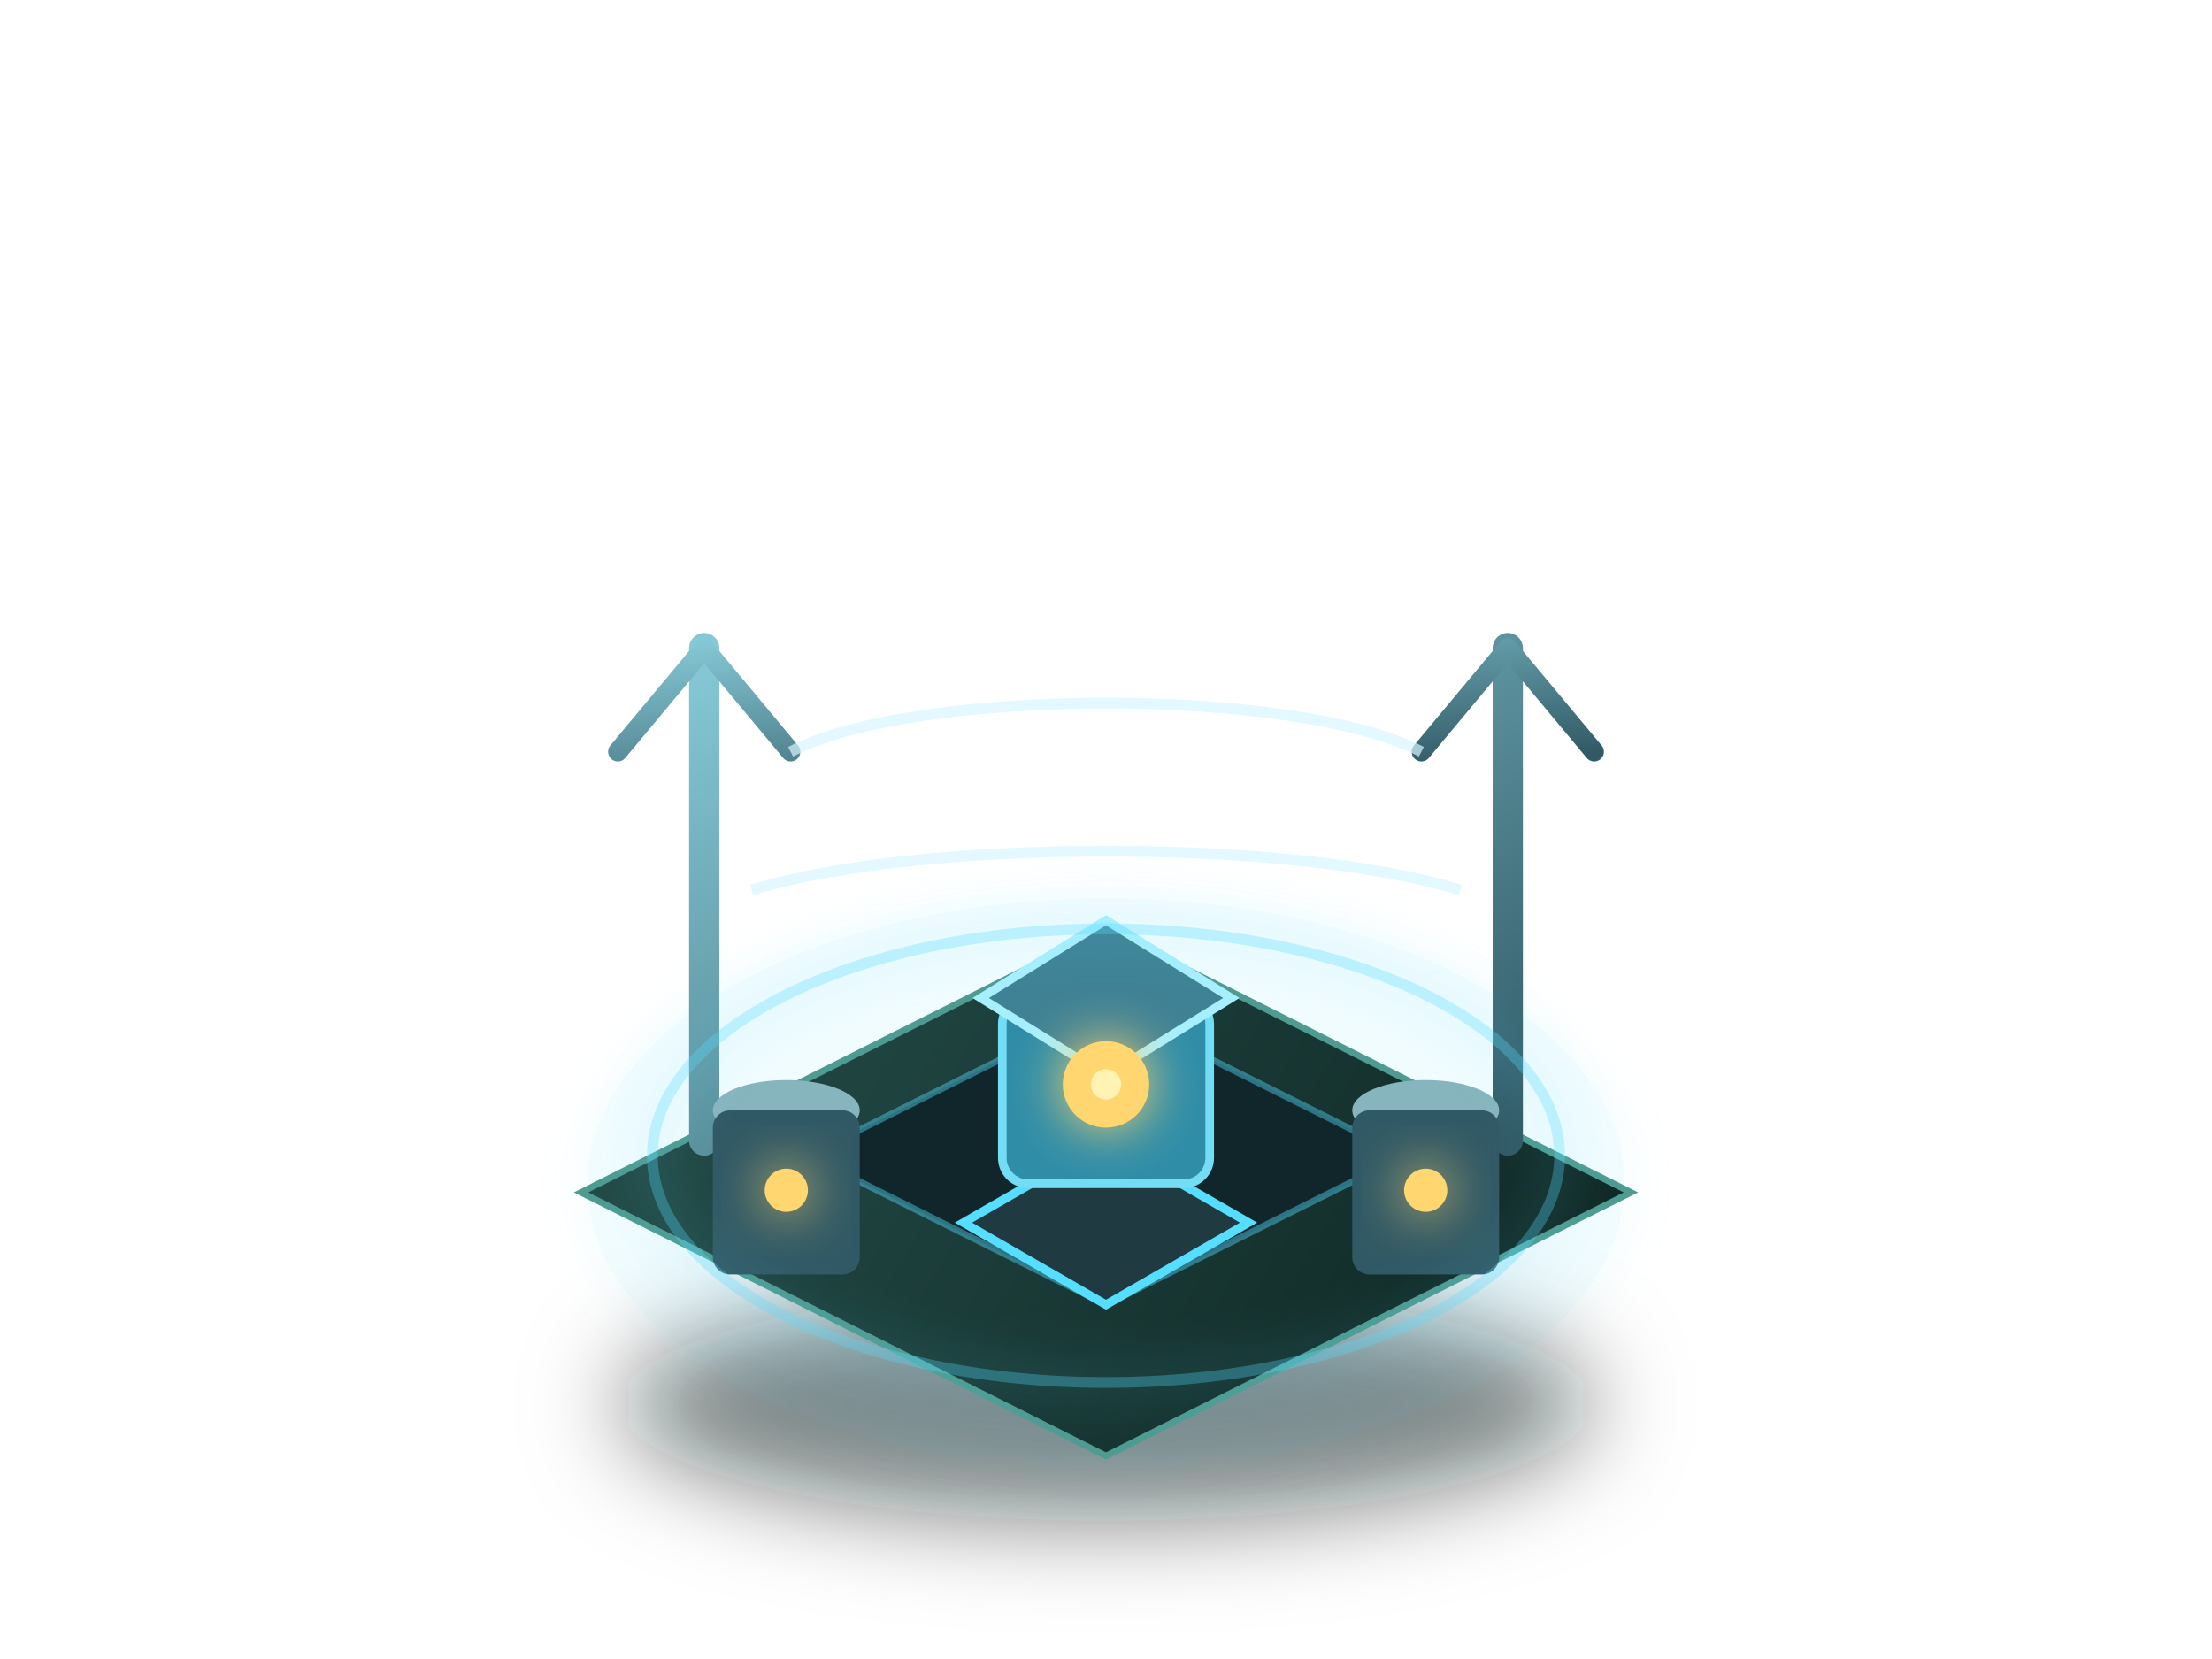
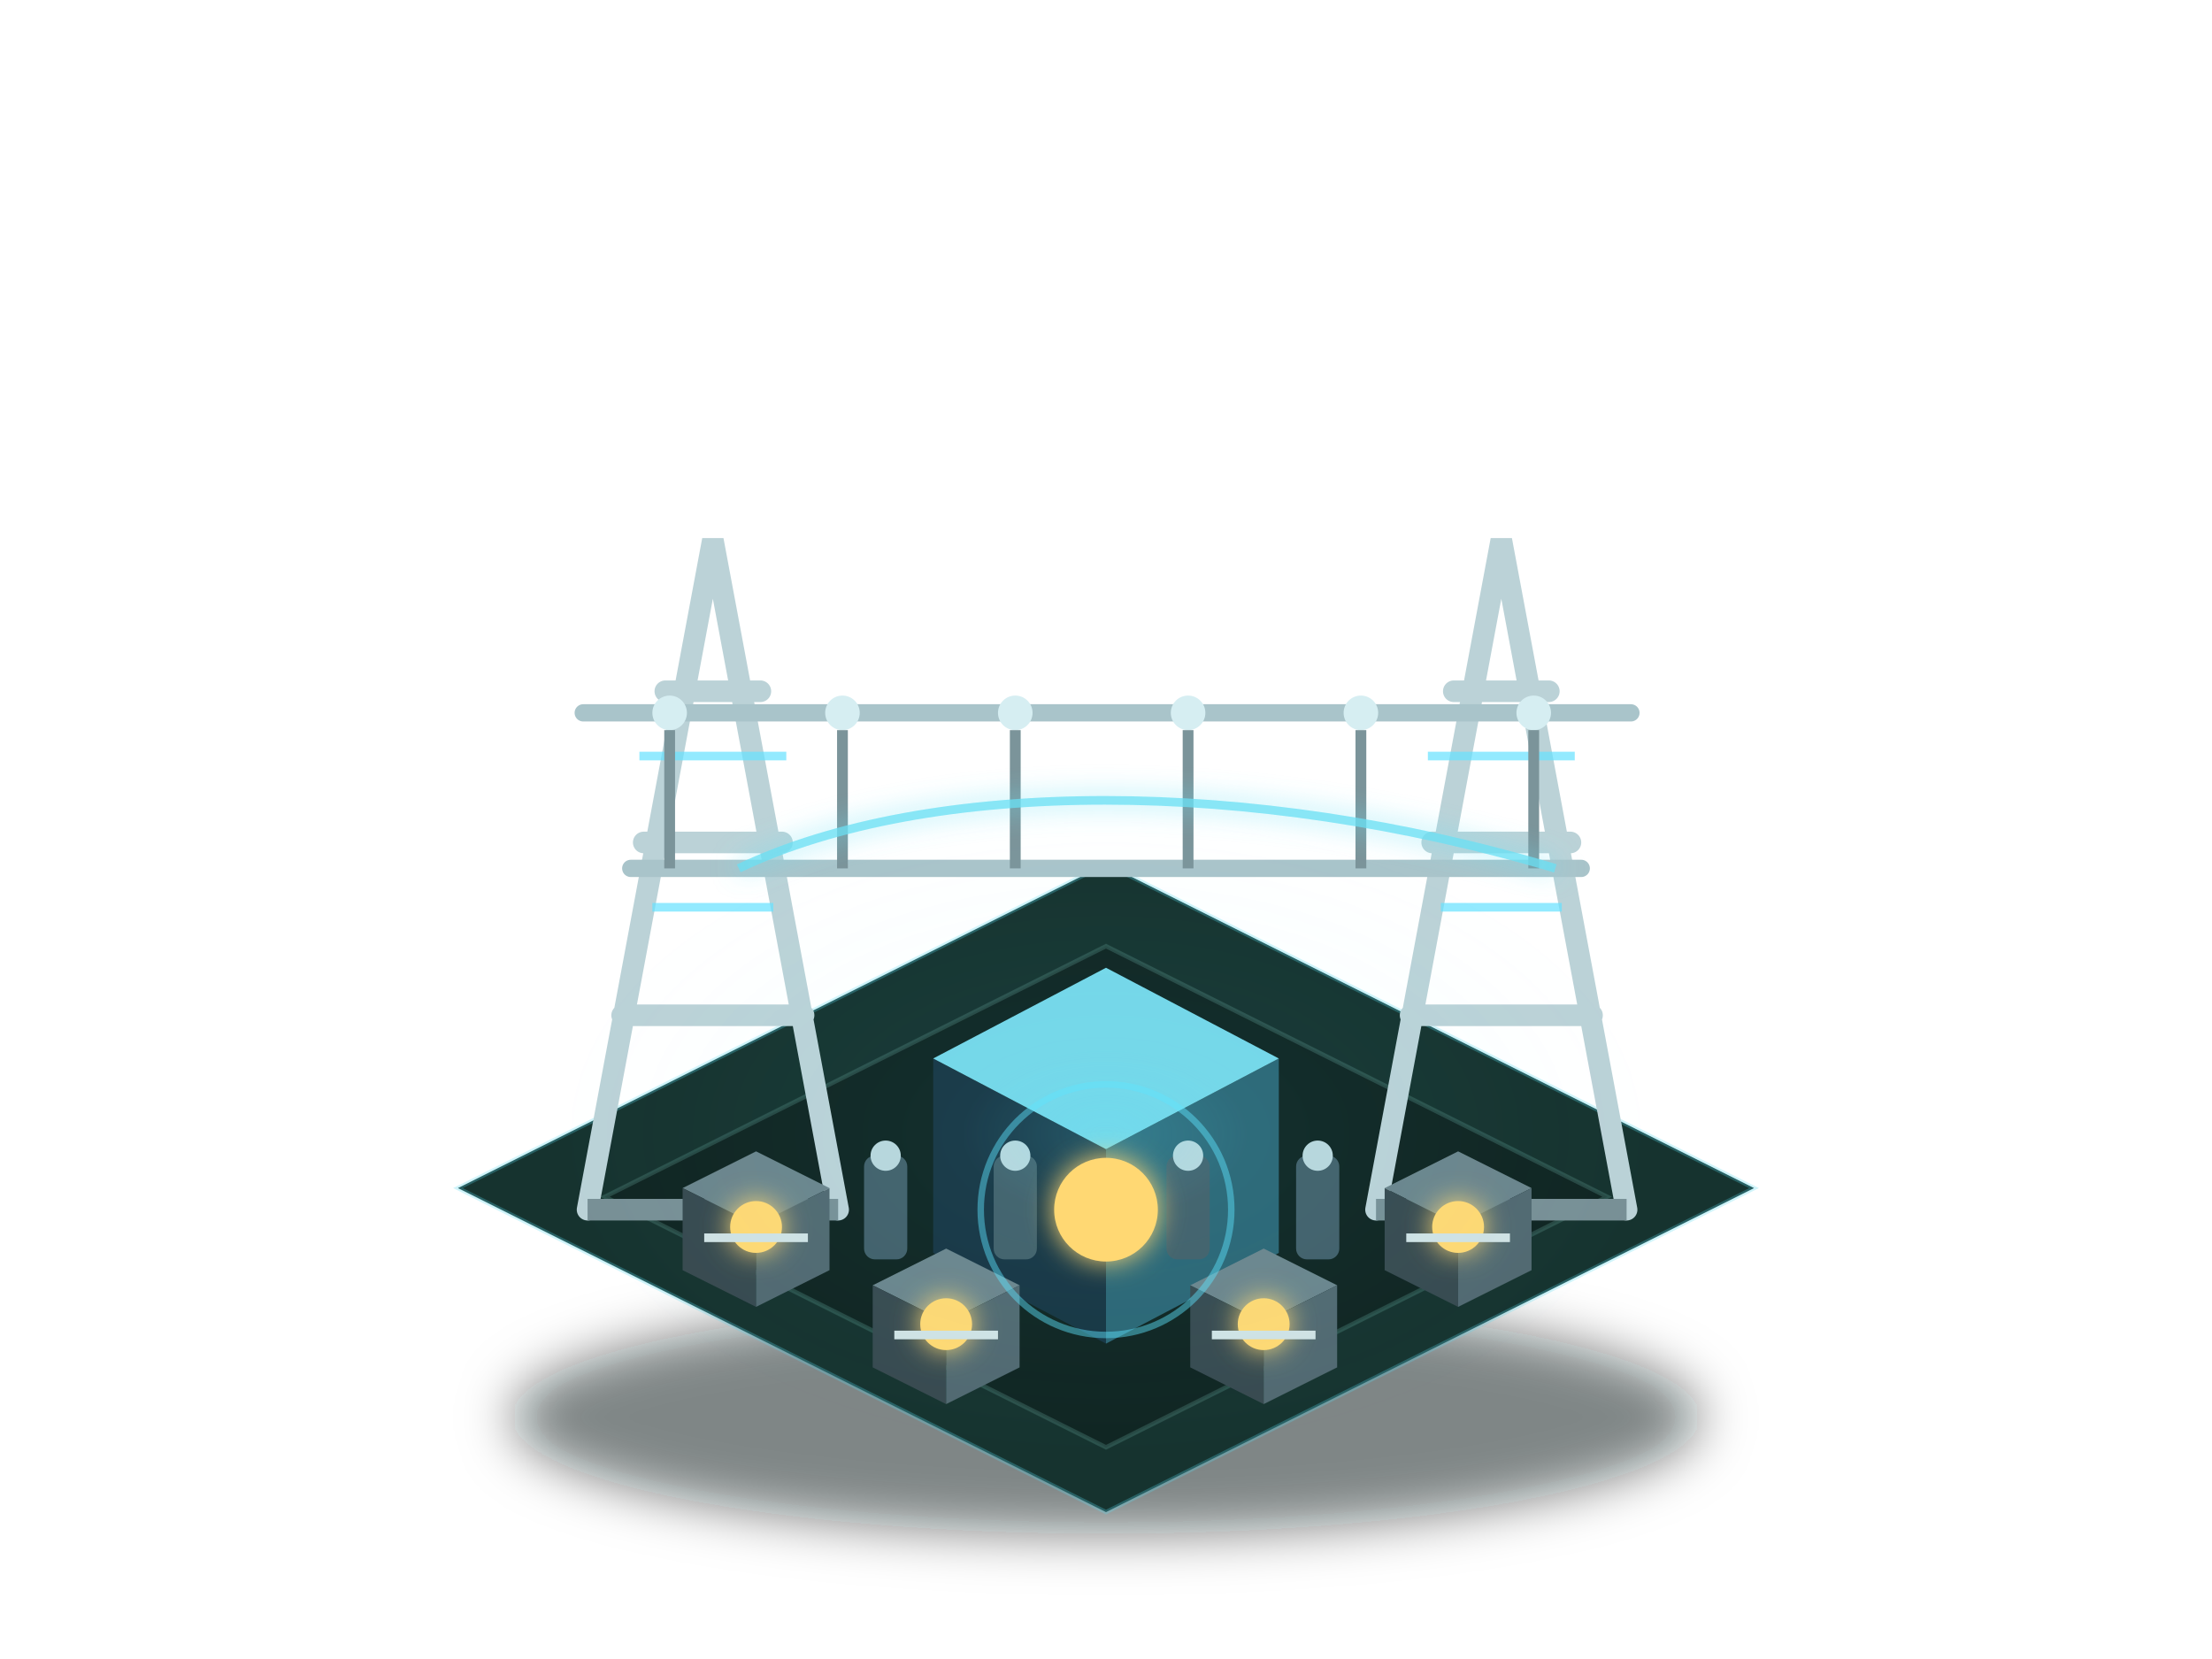
<svg xmlns="http://www.w3.org/2000/svg" width="1024" height="768" viewBox="0 0 1024 768" fill="none">
  <defs>
-     <linearGradient id="base" x1="330" y1="430" x2="700" y2="650" gradientUnits="userSpaceOnUse">
-       <stop stop-color="#234B47" />
-       <stop offset="1" stop-color="#102825" />
-     </linearGradient>
-     <linearGradient id="tower" x1="0" y1="0" x2="1" y2="1">
-       <stop stop-color="#86C9D6" />
-       <stop offset="1" stop-color="#315A66" />
-     </linearGradient>
-     <linearGradient id="core" x1="410" y1="390" x2="610" y2="610" gradientUnits="userSpaceOnUse">
-       <stop stop-color="#2F8DA8" />
-       <stop offset="1" stop-color="#113746" />
-     </linearGradient>
-     <filter id="glow" x="-100%" y="-100%" width="300%" height="300%">
-       <feGaussianBlur stdDeviation="12" result="b" />
+     <radialGradient id="cyanGlow">
+       <stop stop-color="#5DE6FF" stop-opacity=".8" />
+       <stop offset=".26" stop-color="#5DE6FF" stop-opacity=".18" />
+       <stop offset="1" stop-color="#5DE6FF" stop-opacity="0" />
+     </radialGradient>
+     <filter id="blur12" x="-50%" y="-50%" width="200%" height="200%">
+       <feGaussianBlur stdDeviation="12" />
+     </filter>
+     <filter id="glow" x="-90%" y="-90%" width="280%" height="280%">
+       <feGaussianBlur stdDeviation="6" result="b" />
      <feMerge>
        <feMergeNode in="b" />
        <feMergeNode in="SourceGraphic" />
      </feMerge>
    </filter>
-     <filter id="soft" x="-50%" y="-50%" width="200%" height="200%">
-       <feGaussianBlur stdDeviation="22" />
-     </filter>
  </defs>
-   <ellipse cx="512" cy="650" rx="225" ry="54" fill="#02080A" opacity=".5" filter="url(#soft)" />
-   <ellipse cx="512" cy="548" rx="240" ry="132" fill="#4AD7FF" opacity=".08" filter="url(#glow)" />
-   <polygon points="512,430 755,552 512,674 269,552" fill="url(#base)" stroke="#4E9B92" stroke-width="3" />
-   <polygon points="512,466 650,535 512,604 374,535" fill="#10262B" stroke="#55DEFF" stroke-opacity=".42" stroke-width="3" />
-   <g transform="translate(512 480)">
-     <path d="M-66 86L0 48L66 86L0 124Z" fill="#203A42" stroke="#55DEFF" stroke-width="4" />
-     <rect x="-48" y="-18" width="96" height="86" rx="12" fill="url(#core)" stroke="#72DDF4" stroke-width="4" />
-     <path d="M-58 -18L0 -54L58 -18L0 18Z" fill="#3F8295" stroke="#A7EFFF" stroke-width="4" />
-     <circle cx="0" cy="22" r="20" fill="#FFD66F" filter="url(#glow)" />
-     <circle cx="0" cy="22" r="7" fill="#FFF3B4" />
+   <ellipse cx="512" cy="656" rx="275" ry="54" fill="#02070A" opacity=".5" filter="url(#blur12)" />
+   <polygon points="512,400 812,550 512,700 212,550" fill="#16332F" stroke="#56D9EE" stroke-opacity=".28" stroke-width="2" />
+   <polygon points="512,438 744,554 512,670 280,554" fill="#102522" stroke="#4D827A" stroke-opacity=".38" stroke-width="2" />
+   <polygon points="432,490 512,532 512,622 432,580" fill="#183543" />
+   <polygon points="592,490 512,532 512,622 592,580" fill="#2C6675" />
+   <polygon points="432,490 512,448 592,490 512,532" fill="#76D7E8" />
+   <path d="M512 532 V604" stroke="#65E1FF" stroke-width="6" filter="url(#glow)" opacity=".85" />
+   <path d="M272 560 L330 250 L388 560 M288 470 H372 M298 390 H362 M308 320 H352" stroke="#BBD2D7" stroke-width="10" stroke-linecap="round" />
+   <path d="M272 560 H388" stroke="#789096" stroke-width="10" />
+   <path d="M296 350 L364 350 M302 420 L358 420" stroke="#65E1FF" stroke-width="4" opacity=".7" />
+   <path d="M637 560 L695 250 L753 560 M653 470 H737 M663 390 H727 M673 320 H717" stroke="#BBD2D7" stroke-width="10" stroke-linecap="round" />
+   <path d="M637 560 H753" stroke="#789096" stroke-width="10" />
+   <path d="M661 350 L729 350 M667 420 L723 420" stroke="#65E1FF" stroke-width="4" opacity=".7" />
+   <path d="M270 330 H755 M292 402 H732" stroke="#A9C4CA" stroke-width="8" stroke-linecap="round" />
+   <g fill="#D6EEF2">
+     <circle cx="310" cy="330" r="8" />
+     <circle cx="390" cy="330" r="8" />
+     <circle cx="470" cy="330" r="8" />
+     <circle cx="550" cy="330" r="8" />
+     <circle cx="630" cy="330" r="8" />
+     <circle cx="710" cy="330" r="8" />
  </g>
-   <g stroke="url(#tower)" stroke-linecap="round">
-     <path d="M326 528V300M698 528V300" stroke-width="14" />
-     <path d="M286 348H366M658 348H738" stroke-width="12" />
-     <path d="M304 412H348M676 412H720" stroke-width="10" />
-     <path d="M326 300L286 348M326 300L366 348M698 300L658 348M698 300L738 348" stroke-width="9" />
+   <g stroke="#7B949A" stroke-width="5">
+     <path d="M310 338 V402" />
+     <path d="M390 338 V402" />
+     <path d="M470 338 V402" />
+     <path d="M550 338 V402" />
+     <path d="M630 338 V402" />
+     <path d="M710 338 V402" />
  </g>
-   <path d="M366 348C424 318 600 318 658 348M348 412C426 388 598 388 676 412" stroke="#D7F6FF" stroke-opacity=".7" stroke-width="5" />
-   <g transform="translate(364 556)">
-     <ellipse cy="-42" rx="34" ry="14" fill="#87B5BE" />
-     <rect x="-34" y="-42" width="68" height="76" rx="8" fill="#315965" />
-     <circle cy="-5" r="10" fill="#FFD66F" filter="url(#glow)" />
+   <g>
+     <polygon points="316,550 350,533 384,550 350,567" fill="#6C858C" />
+     <polygon points="316,550 350,567 350,605 316,588" fill="#384A50" />
+     <polygon points="384,550 350,567 350,605 384,588" fill="#526971" />
+     <circle cx="350" cy="568" r="12" fill="#FFD873" filter="url(#glow)" />
+     <path d="M326 573 H374" stroke="#D0E2E4" stroke-width="4" />
+     <polygon points="404,595 438,578 472,595 438,612" fill="#6C858C" />
+     <polygon points="404,595 438,612 438,650 404,633" fill="#384A50" />
+     <polygon points="472,595 438,612 438,650 472,633" fill="#526971" />
+     <circle cx="438" cy="613" r="12" fill="#FFD873" filter="url(#glow)" />
+     <path d="M414 618 H462" stroke="#D0E2E4" stroke-width="4" />
+     <polygon points="551,595 585,578 619,595 585,612" fill="#6C858C" />
+     <polygon points="551,595 585,612 585,650 551,633" fill="#384A50" />
+     <polygon points="619,595 585,612 585,650 619,633" fill="#526971" />
+     <circle cx="585" cy="613" r="12" fill="#FFD873" filter="url(#glow)" />
+     <path d="M561 618 H609" stroke="#D0E2E4" stroke-width="4" />
+     <polygon points="641,550 675,533 709,550 675,567" fill="#6C858C" />
+     <polygon points="641,550 675,567 675,605 641,588" fill="#384A50" />
+     <polygon points="709,550 675,567 675,605 709,588" fill="#526971" />
+     <circle cx="675" cy="568" r="12" fill="#FFD873" filter="url(#glow)" />
+     <path d="M651 573 H699" stroke="#D0E2E4" stroke-width="4" />
  </g>
-   <g transform="translate(660 556)">
-     <ellipse cy="-42" rx="34" ry="14" fill="#87B5BE" />
-     <rect x="-34" y="-42" width="68" height="76" rx="8" fill="#315965" />
-     <circle cy="-5" r="10" fill="#FFD66F" filter="url(#glow)" />
+   <g fill="#43606A">
+     <rect x="400" y="535" width="20" height="48" rx="5" />
+     <rect x="460" y="535" width="20" height="48" rx="5" />
+     <rect x="540" y="535" width="20" height="48" rx="5" />
+     <rect x="600" y="535" width="20" height="48" rx="5" />
  </g>
-   <ellipse cx="512" cy="535" rx="210" ry="105" stroke="#55DEFF" stroke-width="5" opacity=".35" filter="url(#glow)" />
+   <g fill="#BBD7DC">
+     <circle cx="410" cy="535" r="7" />
+     <circle cx="470" cy="535" r="7" />
+     <circle cx="550" cy="535" r="7" />
+     <circle cx="610" cy="535" r="7" />
+   </g>
+   <ellipse cx="512" cy="525" rx="260" ry="150" fill="url(#cyanGlow)" opacity=".24" />
+   <circle cx="512" cy="560" r="24" fill="#FFD873" filter="url(#glow)" />
+   <circle cx="512" cy="560" r="58" fill="none" stroke="#5DE6FF" stroke-opacity=".45" stroke-width="3" />
+   <path d="M342 402 C430 360 580 360 720 402" stroke="#69E0F4" stroke-width="4" stroke-opacity=".75" filter="url(#glow)" />
</svg>
